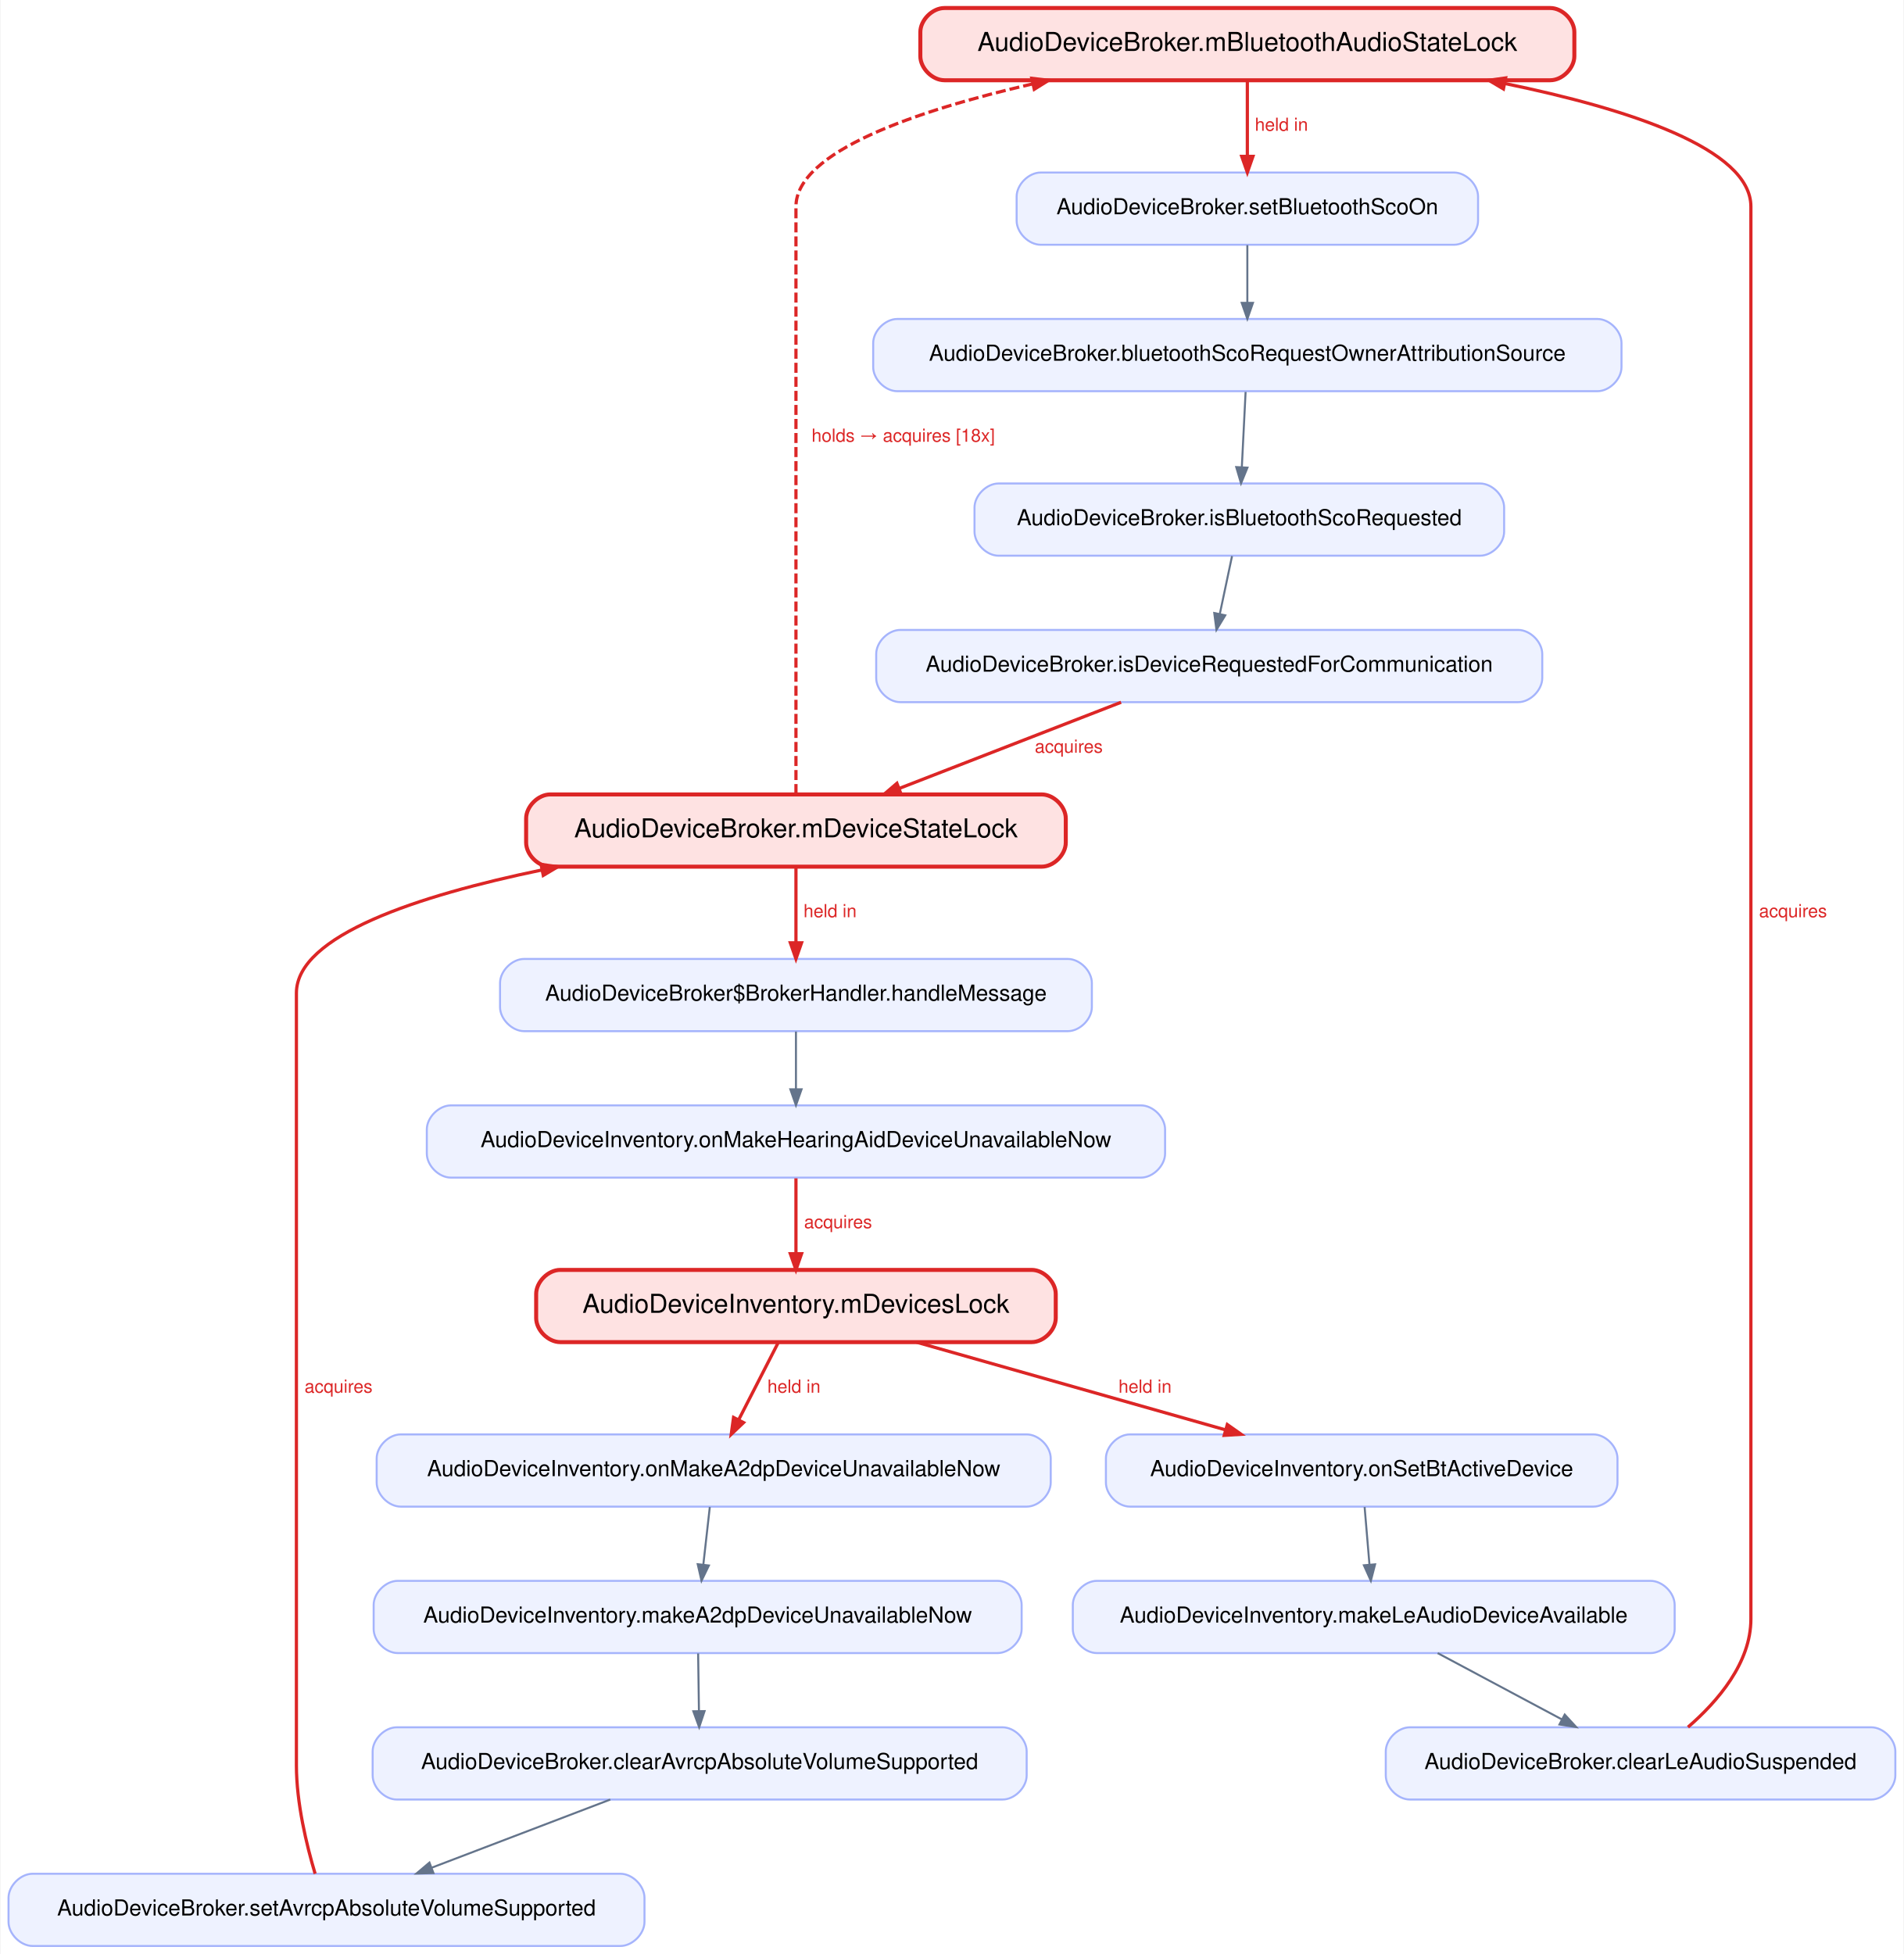
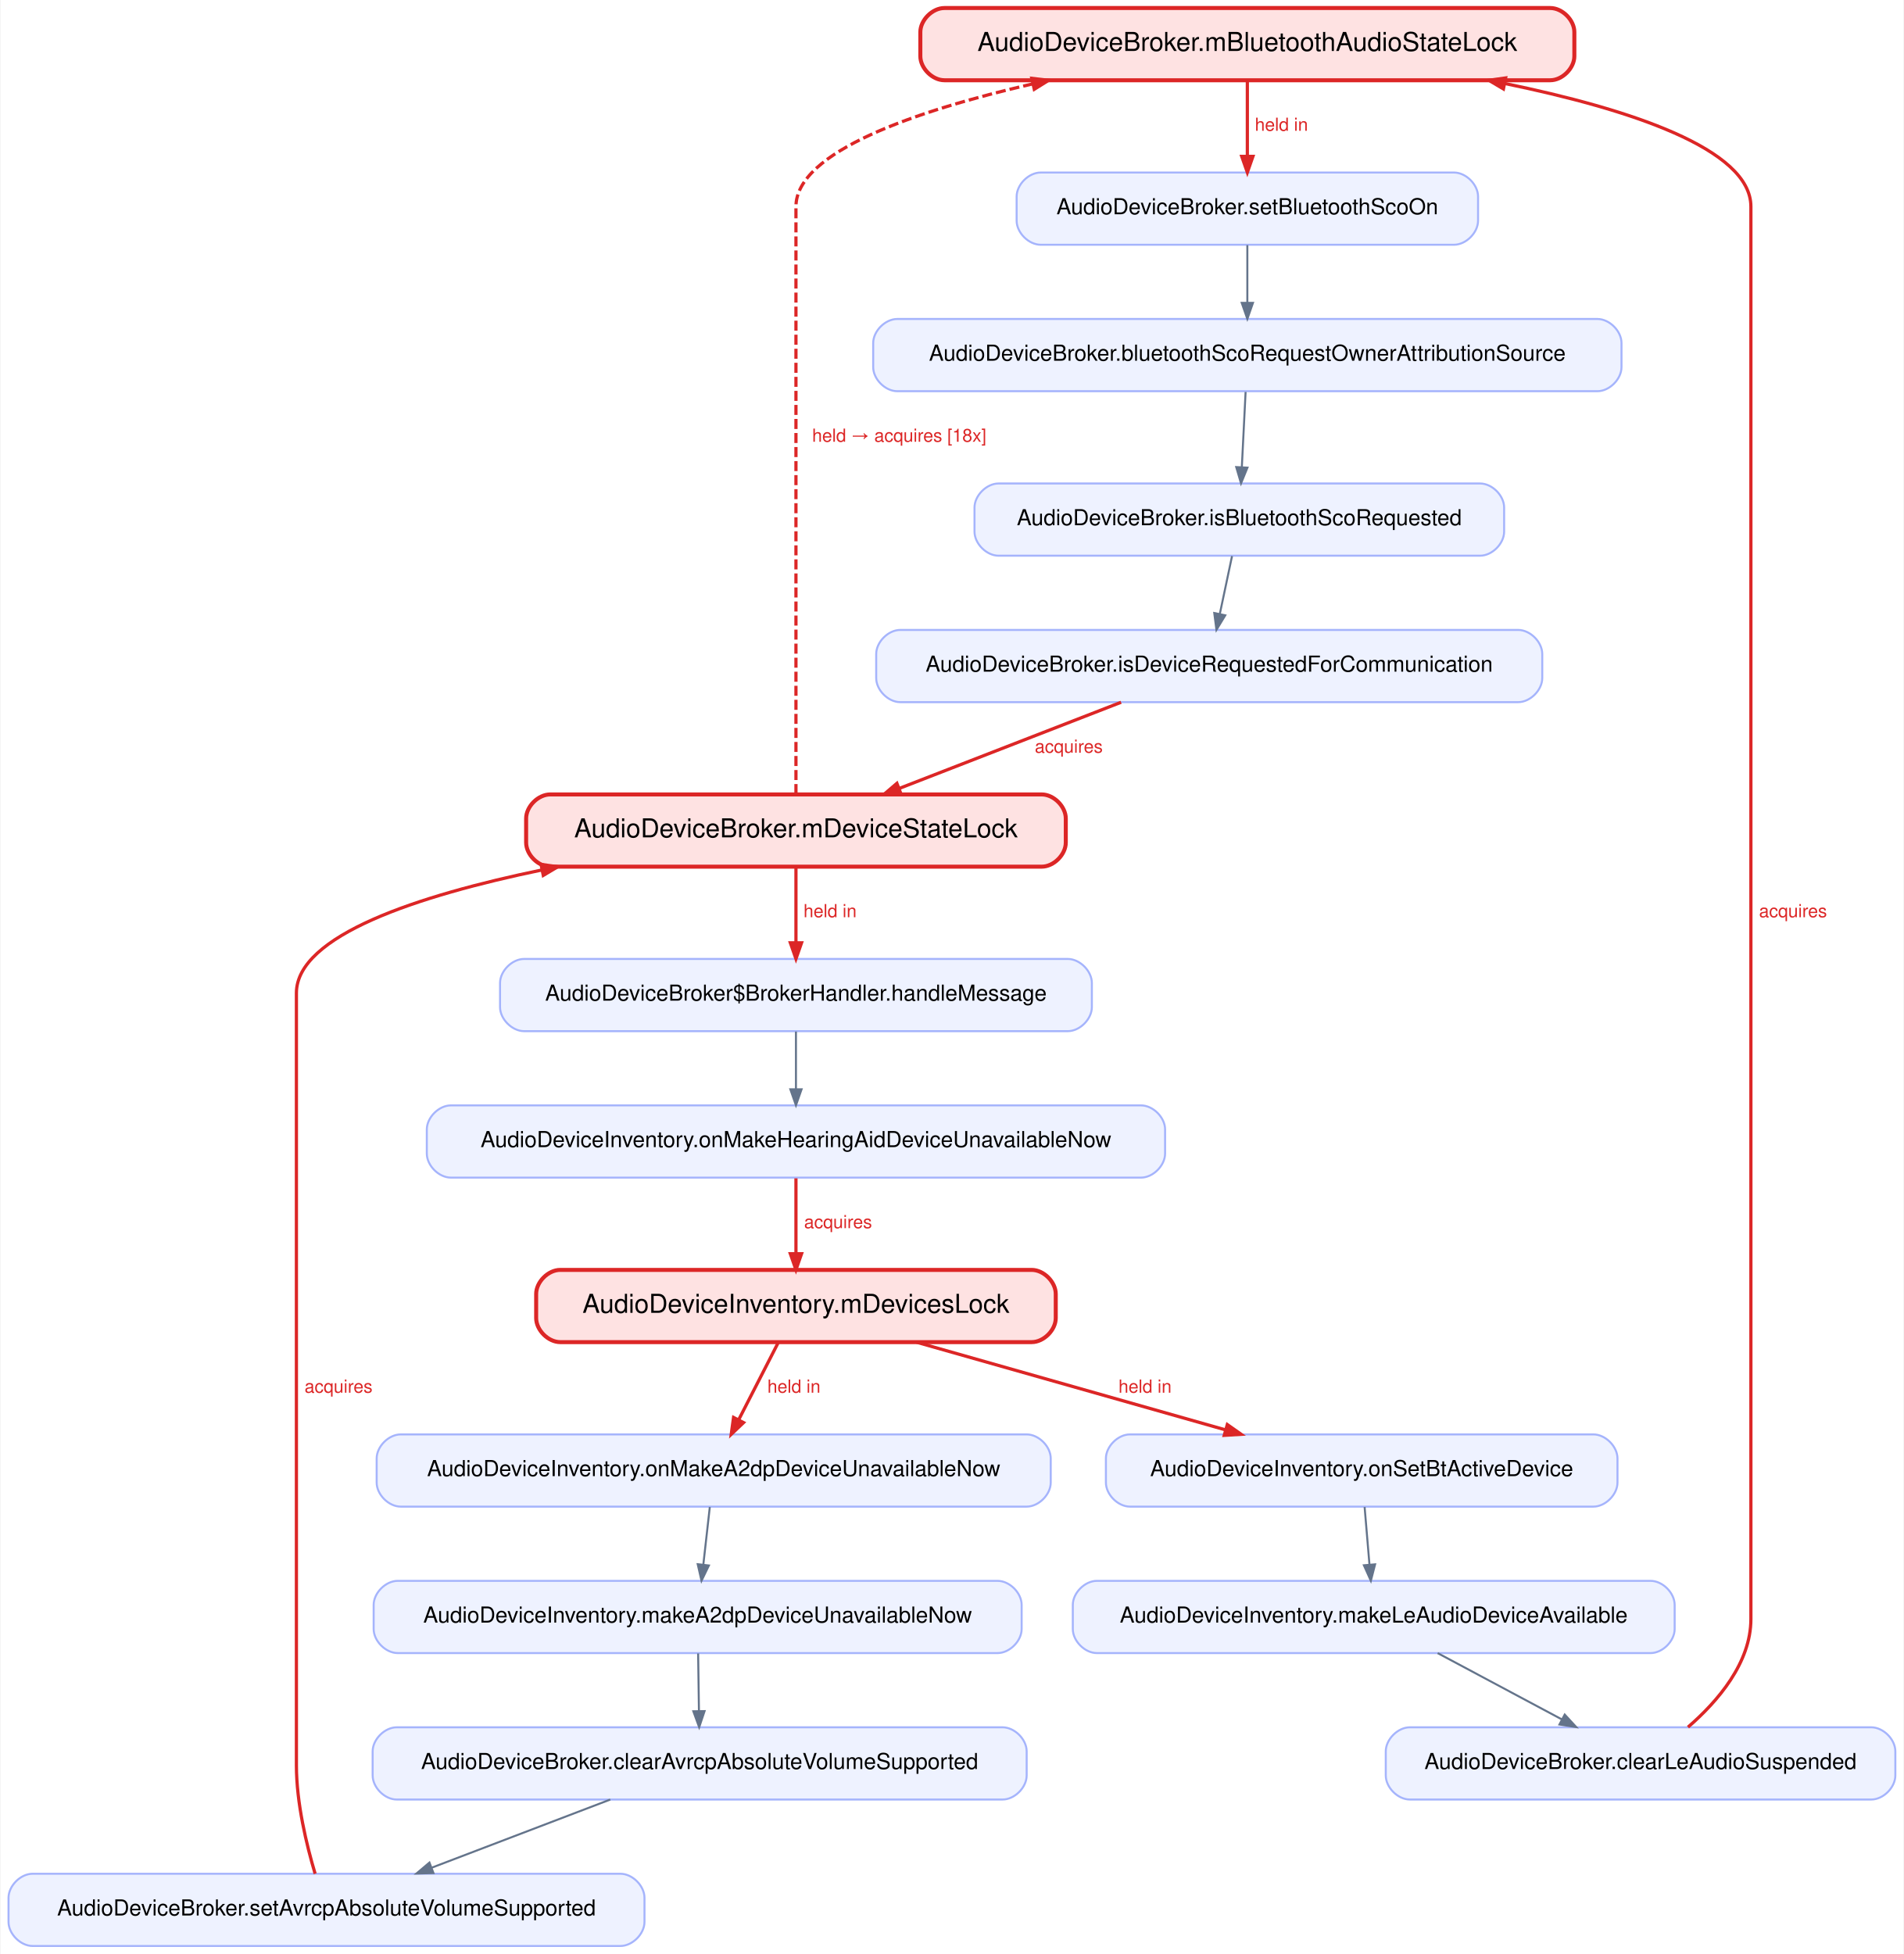
<svg xmlns="http://www.w3.org/2000/svg" width="949pt" height="974pt" viewBox="0.00 0.00 948.50 974.00">
  <g id="graph0" class="graph" transform="scale(1 1) rotate(0) translate(4 970)">
    <polygon fill="white" stroke="transparent" points="-4,4 -4,-970 944.5,-970 944.5,4 -4,4" />
    <g id="node1" class="node">
      <path fill="#fee2e2" stroke="#dc2626" stroke-width="2" d="M768.5,-966C768.5,-966 466.5,-966 466.5,-966 460.5,-966 454.5,-960 454.5,-954 454.5,-954 454.5,-942 454.5,-942 454.5,-936 460.5,-930 466.5,-930 466.5,-930 768.5,-930 768.5,-930 774.5,-930 780.5,-936 780.5,-942 780.5,-942 780.5,-954 780.5,-954 780.5,-960 774.5,-966 768.5,-966" />
      <text text-anchor="middle" x="617.5" y="-944.6" font-family="Helvetica,sans-Serif" font-size="13.00">AudioDeviceBroker.mBluetoothAudioStateLock</text>
    </g>
    <g id="node4" class="node">
      <path fill="#eef2ff" stroke="#a5b4fc" d="M720.5,-884C720.5,-884 514.5,-884 514.5,-884 508.5,-884 502.5,-878 502.5,-872 502.5,-872 502.5,-860 502.5,-860 502.5,-854 508.5,-848 514.5,-848 514.5,-848 720.5,-848 720.5,-848 726.5,-848 732.5,-854 732.5,-860 732.5,-860 732.5,-872 732.5,-872 732.5,-878 726.5,-884 720.5,-884" />
      <text text-anchor="middle" x="617.5" y="-863.2" font-family="Helvetica,sans-Serif" font-size="11.00">AudioDeviceBroker.setBluetoothScoOn</text>
    </g>
    <g id="edge1" class="edge">
      <path fill="none" stroke="#dc2626" stroke-width="1.6" d="M617.5,-929.64C617.5,-918.66 617.5,-904.29 617.5,-892.09" />
      <polygon fill="#dc2626" stroke="#dc2626" stroke-width="1.6" points="620.3,-892.05 617.5,-884.05 614.7,-892.05 620.3,-892.05" />
      <text text-anchor="middle" x="634.5" y="-904.8" font-family="Helvetica,sans-Serif" font-size="9.00" fill="#dc2626"> held in</text>
    </g>
    <g id="node2" class="node">
      <path fill="#fee2e2" stroke="#dc2626" stroke-width="2" d="M515,-574C515,-574 270,-574 270,-574 264,-574 258,-568 258,-562 258,-562 258,-550 258,-550 258,-544 264,-538 270,-538 270,-538 515,-538 515,-538 521,-538 527,-544 527,-550 527,-550 527,-562 527,-562 527,-568 521,-574 515,-574" />
      <text text-anchor="middle" x="392.5" y="-552.6" font-family="Helvetica,sans-Serif" font-size="13.00">AudioDeviceBroker.mDeviceStateLock</text>
    </g>
    <g id="edge6" class="edge">
      <path fill="none" stroke="#dc2626" stroke-width="1.6" stroke-dasharray="5,2" d="M392.5,-574.17C392.5,-590.37 392.5,-615.33 392.5,-637 392.5,-867 392.5,-867 392.5,-867 392.5,-894.37 452.36,-914.79 510.32,-928.15" />
      <polygon fill="#dc2626" stroke="#dc2626" stroke-width="1.6" points="510.06,-930.96 518.48,-929.98 511.29,-925.49 510.06,-930.96" />
-       <text text-anchor="middle" x="446" y="-749.8" font-family="Helvetica,sans-Serif" font-size="9.00" fill="#dc2626"> holds → acquires [18x]</text>
+       <text text-anchor="middle" x="444" y="-749.8" font-family="Helvetica,sans-Serif" font-size="9.00" fill="#dc2626"> held → acquires [18x]</text>
    </g>
    <g id="node8" class="node">
      <path fill="#eef2ff" stroke="#a5b4fc" d="M528,-492C528,-492 257,-492 257,-492 251,-492 245,-486 245,-480 245,-480 245,-468 245,-468 245,-462 251,-456 257,-456 257,-456 528,-456 528,-456 534,-456 540,-462 540,-468 540,-468 540,-480 540,-480 540,-486 534,-492 528,-492" />
      <text text-anchor="middle" x="392.5" y="-471.2" font-family="Helvetica,sans-Serif" font-size="11.00">AudioDeviceBroker$BrokerHandler.handleMessage</text>
    </g>
    <g id="edge7" class="edge">
      <path fill="none" stroke="#dc2626" stroke-width="1.6" d="M392.5,-537.64C392.5,-526.66 392.5,-512.29 392.5,-500.09" />
      <polygon fill="#dc2626" stroke="#dc2626" stroke-width="1.6" points="395.3,-500.05 392.5,-492.05 389.7,-500.05 395.3,-500.05" />
      <text text-anchor="middle" x="409.5" y="-512.8" font-family="Helvetica,sans-Serif" font-size="9.00" fill="#dc2626"> held in</text>
    </g>
    <g id="node3" class="node">
      <path fill="#fee2e2" stroke="#dc2626" stroke-width="2" d="M510,-337C510,-337 275,-337 275,-337 269,-337 263,-331 263,-325 263,-325 263,-313 263,-313 263,-307 269,-301 275,-301 275,-301 510,-301 510,-301 516,-301 522,-307 522,-313 522,-313 522,-325 522,-325 522,-331 516,-337 510,-337" />
      <text text-anchor="middle" x="392.5" y="-315.6" font-family="Helvetica,sans-Serif" font-size="13.00">AudioDeviceInventory.mDevicesLock</text>
    </g>
    <g id="node10" class="node">
      <path fill="#eef2ff" stroke="#a5b4fc" d="M790,-255C790,-255 559,-255 559,-255 553,-255 547,-249 547,-243 547,-243 547,-231 547,-231 547,-225 553,-219 559,-219 559,-219 790,-219 790,-219 796,-219 802,-225 802,-231 802,-231 802,-243 802,-243 802,-249 796,-255 790,-255" />
      <text text-anchor="middle" x="674.5" y="-234.2" font-family="Helvetica,sans-Serif" font-size="11.00">AudioDeviceInventory.onSetBtActiveDevice</text>
    </g>
    <g id="edge10" class="edge">
      <path fill="none" stroke="#dc2626" stroke-width="1.6" d="M452.65,-300.94C497.76,-288.14 559.54,-270.61 606.46,-257.3" />
      <polygon fill="#dc2626" stroke="#dc2626" stroke-width="1.6" points="607.51,-259.91 614.44,-255.04 605.98,-254.53 607.51,-259.91" />
      <text text-anchor="middle" x="566.5" y="-275.8" font-family="Helvetica,sans-Serif" font-size="9.00" fill="#dc2626"> held in</text>
    </g>
    <g id="node13" class="node">
      <path fill="#eef2ff" stroke="#a5b4fc" d="M507.5,-255C507.5,-255 195.5,-255 195.5,-255 189.5,-255 183.5,-249 183.5,-243 183.5,-243 183.5,-231 183.5,-231 183.5,-225 189.5,-219 195.5,-219 195.5,-219 507.5,-219 507.5,-219 513.5,-219 519.5,-225 519.5,-231 519.5,-231 519.5,-243 519.5,-243 519.5,-249 513.5,-255 507.5,-255" />
      <text text-anchor="middle" x="351.5" y="-234.2" font-family="Helvetica,sans-Serif" font-size="11.00">AudioDeviceInventory.onMakeA2dpDeviceUnavailableNow</text>
    </g>
    <g id="edge14" class="edge">
      <path fill="none" stroke="#dc2626" stroke-width="1.6" d="M383.6,-300.64C377.87,-289.45 370.33,-274.74 364,-262.39" />
      <polygon fill="#dc2626" stroke="#dc2626" stroke-width="1.6" points="366.38,-260.89 360.24,-255.05 361.4,-263.45 366.38,-260.89" />
      <text text-anchor="middle" x="391.5" y="-275.8" font-family="Helvetica,sans-Serif" font-size="9.00" fill="#dc2626"> held in</text>
    </g>
    <g id="node5" class="node">
      <path fill="#eef2ff" stroke="#a5b4fc" d="M792,-811C792,-811 443,-811 443,-811 437,-811 431,-805 431,-799 431,-799 431,-787 431,-787 431,-781 437,-775 443,-775 443,-775 792,-775 792,-775 798,-775 804,-781 804,-787 804,-787 804,-799 804,-799 804,-805 798,-811 792,-811" />
      <text text-anchor="middle" x="617.5" y="-790.2" font-family="Helvetica,sans-Serif" font-size="11.00">AudioDeviceBroker.bluetoothScoRequestOwnerAttributionSource</text>
    </g>
    <g id="edge2" class="edge">
      <path fill="none" stroke="#64748b" d="M617.5,-847.81C617.5,-839.18 617.5,-828.56 617.5,-819.03" />
      <polygon fill="#64748b" stroke="#64748b" points="620.3,-819.03 617.5,-811.03 614.7,-819.03 620.3,-819.03" />
    </g>
    <g id="node6" class="node">
      <path fill="#eef2ff" stroke="#a5b4fc" d="M733.5,-729C733.5,-729 493.5,-729 493.5,-729 487.5,-729 481.5,-723 481.5,-717 481.5,-717 481.5,-705 481.5,-705 481.5,-699 487.5,-693 493.5,-693 493.5,-693 733.5,-693 733.5,-693 739.5,-693 745.5,-699 745.5,-705 745.5,-705 745.5,-717 745.5,-717 745.5,-723 739.5,-729 733.5,-729" />
      <text text-anchor="middle" x="613.5" y="-708.2" font-family="Helvetica,sans-Serif" font-size="11.00">AudioDeviceBroker.isBluetoothScoRequested</text>
    </g>
    <g id="edge3" class="edge">
      <path fill="none" stroke="#64748b" d="M616.63,-774.64C616.08,-763.66 615.36,-749.29 614.75,-737.09" />
      <polygon fill="#64748b" stroke="#64748b" points="617.55,-736.9 614.35,-729.05 611.96,-737.18 617.55,-736.9" />
    </g>
    <g id="node7" class="node">
      <path fill="#eef2ff" stroke="#a5b4fc" d="M752.5,-656C752.5,-656 444.5,-656 444.5,-656 438.5,-656 432.5,-650 432.5,-644 432.5,-644 432.5,-632 432.5,-632 432.5,-626 438.5,-620 444.5,-620 444.5,-620 752.5,-620 752.5,-620 758.5,-620 764.5,-626 764.5,-632 764.5,-632 764.5,-644 764.5,-644 764.5,-650 758.5,-656 752.5,-656" />
      <text text-anchor="middle" x="598.5" y="-635.2" font-family="Helvetica,sans-Serif" font-size="11.00">AudioDeviceBroker.isDeviceRequestedForCommunication</text>
    </g>
    <g id="edge4" class="edge">
      <path fill="none" stroke="#64748b" d="M609.87,-692.81C608.04,-684.18 605.8,-673.56 603.79,-664.03" />
      <polygon fill="#64748b" stroke="#64748b" points="606.49,-663.28 602.1,-656.03 601.01,-664.43 606.49,-663.28" />
    </g>
    <g id="edge5" class="edge">
      <path fill="none" stroke="#dc2626" stroke-width="1.6" d="M554.56,-619.94C522.15,-607.35 477.96,-590.19 443.91,-576.97" />
      <polygon fill="#dc2626" stroke="#dc2626" stroke-width="1.6" points="444.84,-574.32 436.37,-574.04 442.82,-579.54 444.84,-574.32" />
      <text text-anchor="middle" x="528.5" y="-594.8" font-family="Helvetica,sans-Serif" font-size="9.00" fill="#dc2626"> acquires</text>
    </g>
    <g id="node9" class="node">
      <path fill="#eef2ff" stroke="#a5b4fc" d="M564.5,-419C564.5,-419 220.5,-419 220.5,-419 214.5,-419 208.5,-413 208.5,-407 208.5,-407 208.5,-395 208.5,-395 208.5,-389 214.5,-383 220.5,-383 220.5,-383 564.5,-383 564.5,-383 570.5,-383 576.5,-389 576.5,-395 576.5,-395 576.5,-407 576.5,-407 576.5,-413 570.5,-419 564.5,-419" />
      <text text-anchor="middle" x="392.5" y="-398.2" font-family="Helvetica,sans-Serif" font-size="11.00">AudioDeviceInventory.onMakeHearingAidDeviceUnavailableNow</text>
    </g>
    <g id="edge8" class="edge">
      <path fill="none" stroke="#64748b" d="M392.5,-455.81C392.5,-447.18 392.5,-436.56 392.5,-427.03" />
      <polygon fill="#64748b" stroke="#64748b" points="395.3,-427.03 392.5,-419.03 389.7,-427.03 395.3,-427.03" />
    </g>
    <g id="edge9" class="edge">
      <path fill="none" stroke="#dc2626" stroke-width="1.6" d="M392.5,-382.64C392.5,-371.66 392.5,-357.29 392.5,-345.09" />
      <polygon fill="#dc2626" stroke="#dc2626" stroke-width="1.6" points="395.3,-345.05 392.5,-337.05 389.7,-345.05 395.3,-345.05" />
      <text text-anchor="middle" x="413.5" y="-357.8" font-family="Helvetica,sans-Serif" font-size="9.00" fill="#dc2626"> acquires</text>
    </g>
    <g id="node11" class="node">
      <path fill="#eef2ff" stroke="#a5b4fc" d="M818.5,-182C818.5,-182 542.5,-182 542.5,-182 536.5,-182 530.5,-176 530.5,-170 530.5,-170 530.5,-158 530.5,-158 530.5,-152 536.5,-146 542.5,-146 542.5,-146 818.5,-146 818.5,-146 824.5,-146 830.5,-152 830.5,-158 830.5,-158 830.5,-170 830.5,-170 830.5,-176 824.5,-182 818.5,-182" />
      <text text-anchor="middle" x="680.5" y="-161.2" font-family="Helvetica,sans-Serif" font-size="11.00">AudioDeviceInventory.makeLeAudioDeviceAvailable</text>
    </g>
    <g id="edge11" class="edge">
      <path fill="none" stroke="#64748b" d="M675.95,-218.81C676.68,-210.18 677.58,-199.56 678.38,-190.03" />
      <polygon fill="#64748b" stroke="#64748b" points="681.18,-190.24 679.06,-182.03 675.6,-189.76 681.18,-190.24" />
    </g>
    <g id="node12" class="node">
      <path fill="#eef2ff" stroke="#a5b4fc" d="M928.5,-109C928.5,-109 698.5,-109 698.5,-109 692.5,-109 686.5,-103 686.5,-97 686.5,-97 686.5,-85 686.5,-85 686.5,-79 692.5,-73 698.5,-73 698.5,-73 928.5,-73 928.5,-73 934.5,-73 940.5,-79 940.5,-85 940.5,-85 940.5,-97 940.5,-97 940.5,-103 934.5,-109 928.5,-109" />
      <text text-anchor="middle" x="813.5" y="-88.2" font-family="Helvetica,sans-Serif" font-size="11.00">AudioDeviceBroker.clearLeAudioSuspended</text>
    </g>
    <g id="edge12" class="edge">
      <path fill="none" stroke="#64748b" d="M712.36,-145.99C730.97,-136.06 754.62,-123.43 774.36,-112.89" />
      <polygon fill="#64748b" stroke="#64748b" points="775.7,-115.35 781.44,-109.11 773.07,-110.41 775.7,-115.35" />
    </g>
    <g id="edge13" class="edge">
      <path fill="none" stroke="#dc2626" stroke-width="1.6" d="M837.14,-109.08C852.05,-121.98 868.5,-141.17 868.5,-163 868.5,-867 868.5,-867 868.5,-867 868.5,-895.84 807.59,-915.68 745.78,-928.39" />
      <polygon fill="#dc2626" stroke="#dc2626" stroke-width="1.6" points="745.15,-925.66 737.85,-929.98 746.25,-931.15 745.15,-925.66" />
      <text text-anchor="middle" x="889.5" y="-512.8" font-family="Helvetica,sans-Serif" font-size="9.00" fill="#dc2626"> acquires</text>
    </g>
    <g id="node14" class="node">
      <path fill="#eef2ff" stroke="#a5b4fc" d="M493,-182C493,-182 194,-182 194,-182 188,-182 182,-176 182,-170 182,-170 182,-158 182,-158 182,-152 188,-146 194,-146 194,-146 493,-146 493,-146 499,-146 505,-152 505,-158 505,-158 505,-170 505,-170 505,-176 499,-182 493,-182" />
      <text text-anchor="middle" x="343.5" y="-161.2" font-family="Helvetica,sans-Serif" font-size="11.00">AudioDeviceInventory.makeA2dpDeviceUnavailableNow</text>
    </g>
    <g id="edge15" class="edge">
      <path fill="none" stroke="#64748b" d="M349.56,-218.81C348.59,-210.18 347.39,-199.56 346.32,-190.03" />
      <polygon fill="#64748b" stroke="#64748b" points="349.1,-189.66 345.42,-182.03 343.53,-190.29 349.1,-189.66" />
    </g>
    <g id="node15" class="node">
      <path fill="#eef2ff" stroke="#a5b4fc" d="M495.5,-109C495.5,-109 193.5,-109 193.5,-109 187.5,-109 181.5,-103 181.5,-97 181.5,-97 181.5,-85 181.5,-85 181.5,-79 187.5,-73 193.5,-73 193.5,-73 495.5,-73 495.5,-73 501.5,-73 507.5,-79 507.5,-85 507.5,-85 507.5,-97 507.5,-97 507.5,-103 501.5,-109 495.5,-109" />
      <text text-anchor="middle" x="344.5" y="-88.2" font-family="Helvetica,sans-Serif" font-size="11.00">AudioDeviceBroker.clearAvrcpAbsoluteVolumeSupported</text>
    </g>
    <g id="edge16" class="edge">
      <path fill="none" stroke="#64748b" d="M343.74,-145.81C343.86,-137.18 344.01,-126.56 344.15,-117.03" />
      <polygon fill="#64748b" stroke="#64748b" points="346.95,-117.07 344.26,-109.03 341.35,-116.99 346.95,-117.07" />
    </g>
    <g id="node16" class="node">
      <path fill="#eef2ff" stroke="#a5b4fc" d="M305,-36C305,-36 12,-36 12,-36 6,-36 0,-30 0,-24 0,-24 0,-12 0,-12 0,-6 6,0 12,0 12,0 305,0 305,0 311,0 317,-6 317,-12 317,-12 317,-24 317,-24 317,-30 311,-36 305,-36" />
      <text text-anchor="middle" x="158.5" y="-15.2" font-family="Helvetica,sans-Serif" font-size="11.00">AudioDeviceBroker.setAvrcpAbsoluteVolumeSupported</text>
    </g>
    <g id="edge17" class="edge">
      <path fill="none" stroke="#64748b" d="M299.95,-72.99C273.23,-62.79 239.1,-49.77 211.07,-39.07" />
      <polygon fill="#64748b" stroke="#64748b" points="211.81,-36.35 203.33,-36.11 209.81,-41.58 211.81,-36.35" />
    </g>
    <g id="edge18" class="edge">
      <path fill="none" stroke="#dc2626" stroke-width="1.6" d="M152.83,-36C148.58,-50.26 143.5,-71.23 143.5,-90 143.5,-475 143.5,-475 143.5,-475 143.5,-503.74 204.38,-523.62 265.94,-536.37" />
      <polygon fill="#dc2626" stroke="#dc2626" stroke-width="1.6" points="265.44,-539.13 273.83,-537.97 266.55,-533.64 265.44,-539.13" />
      <text text-anchor="middle" x="164.5" y="-275.8" font-family="Helvetica,sans-Serif" font-size="9.00" fill="#dc2626"> acquires</text>
    </g>
  </g>
</svg>
